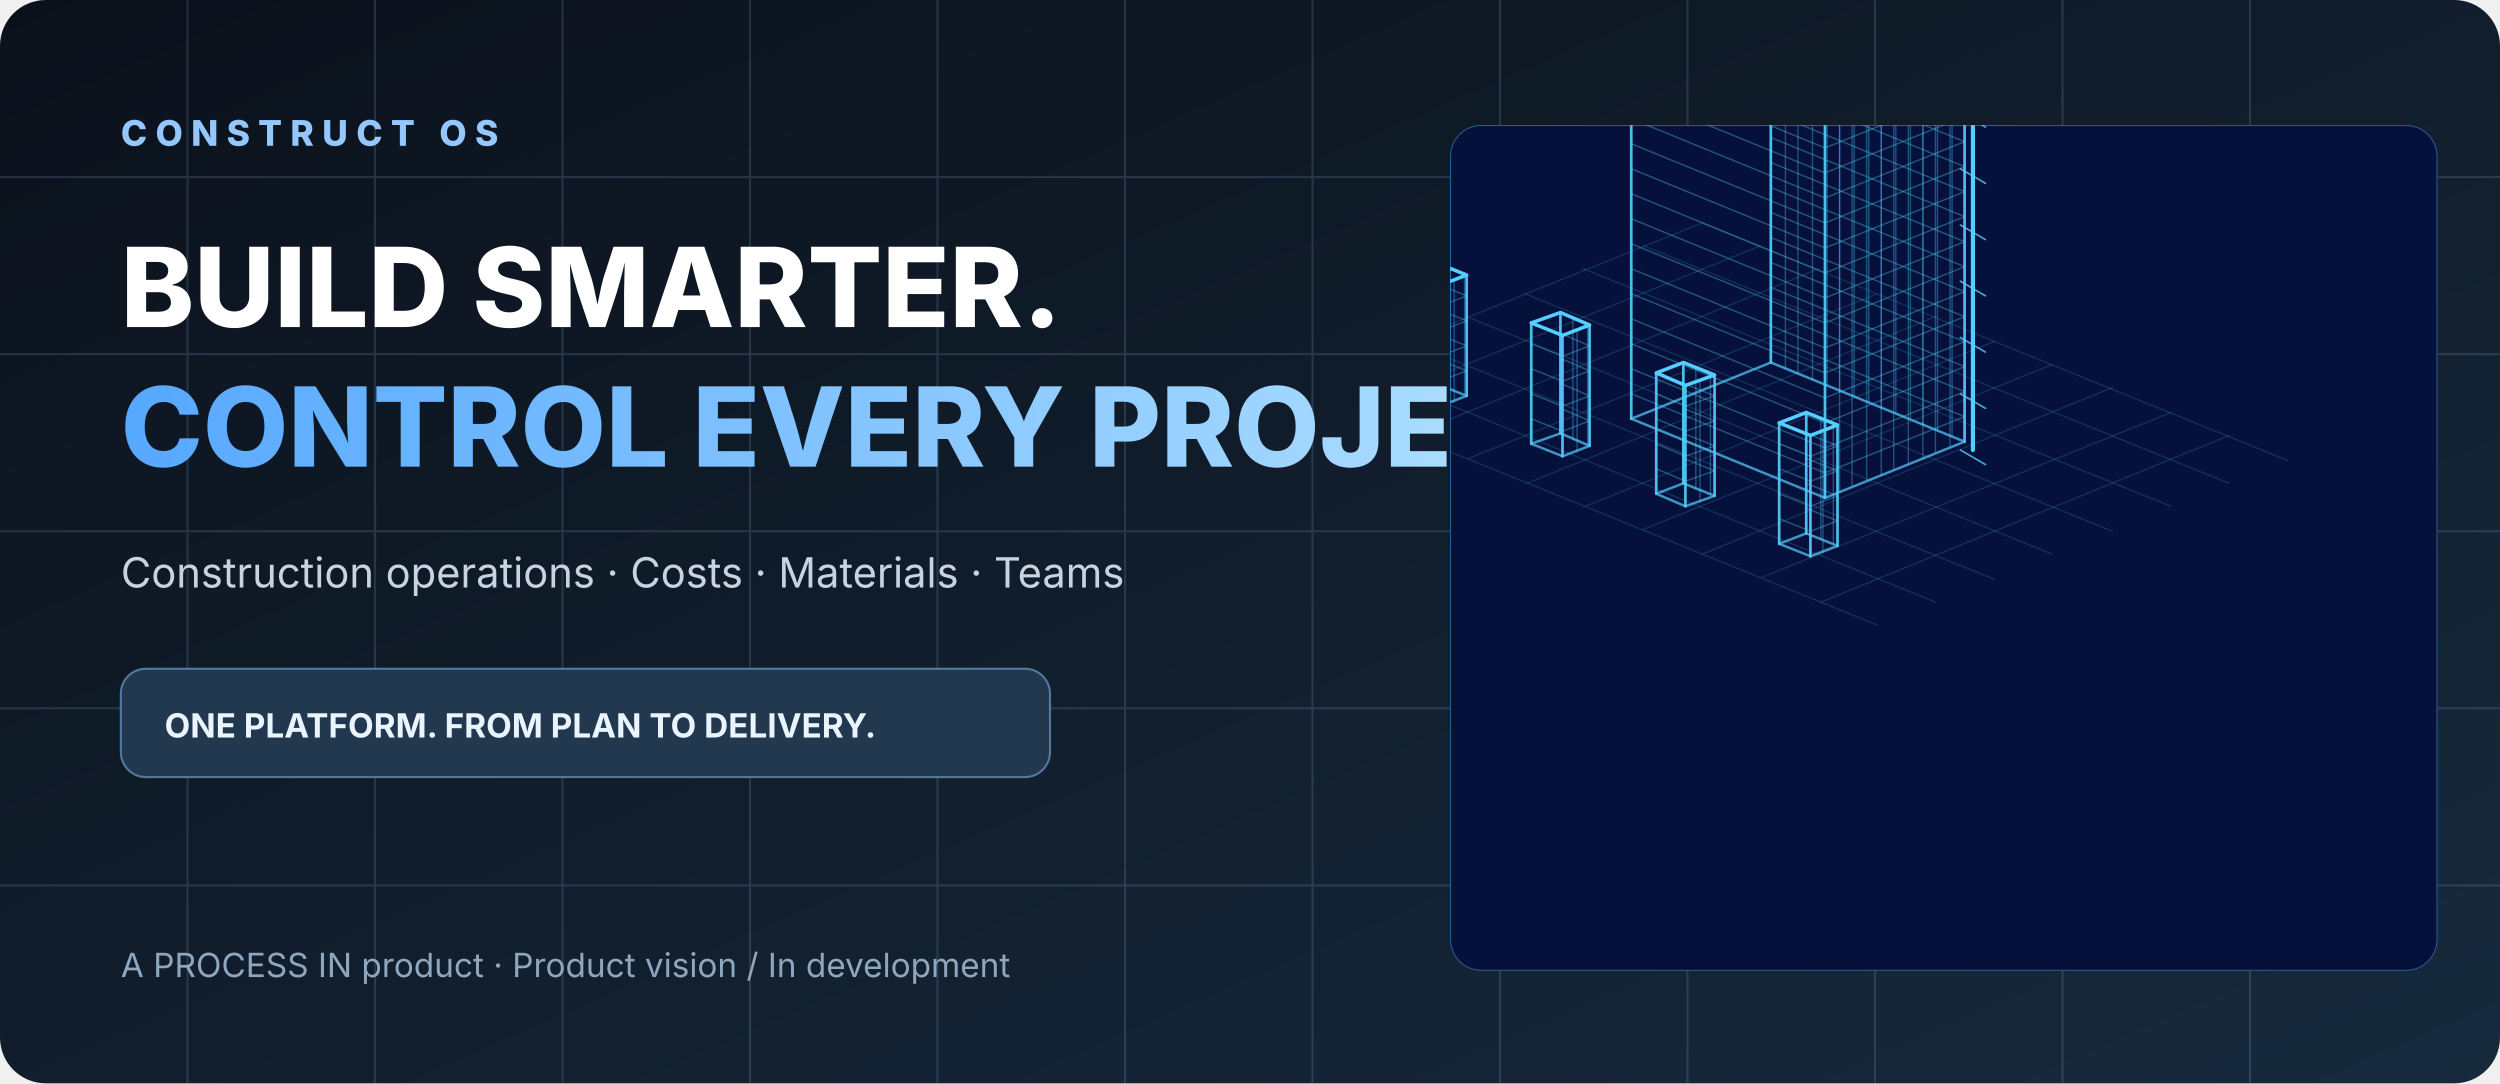
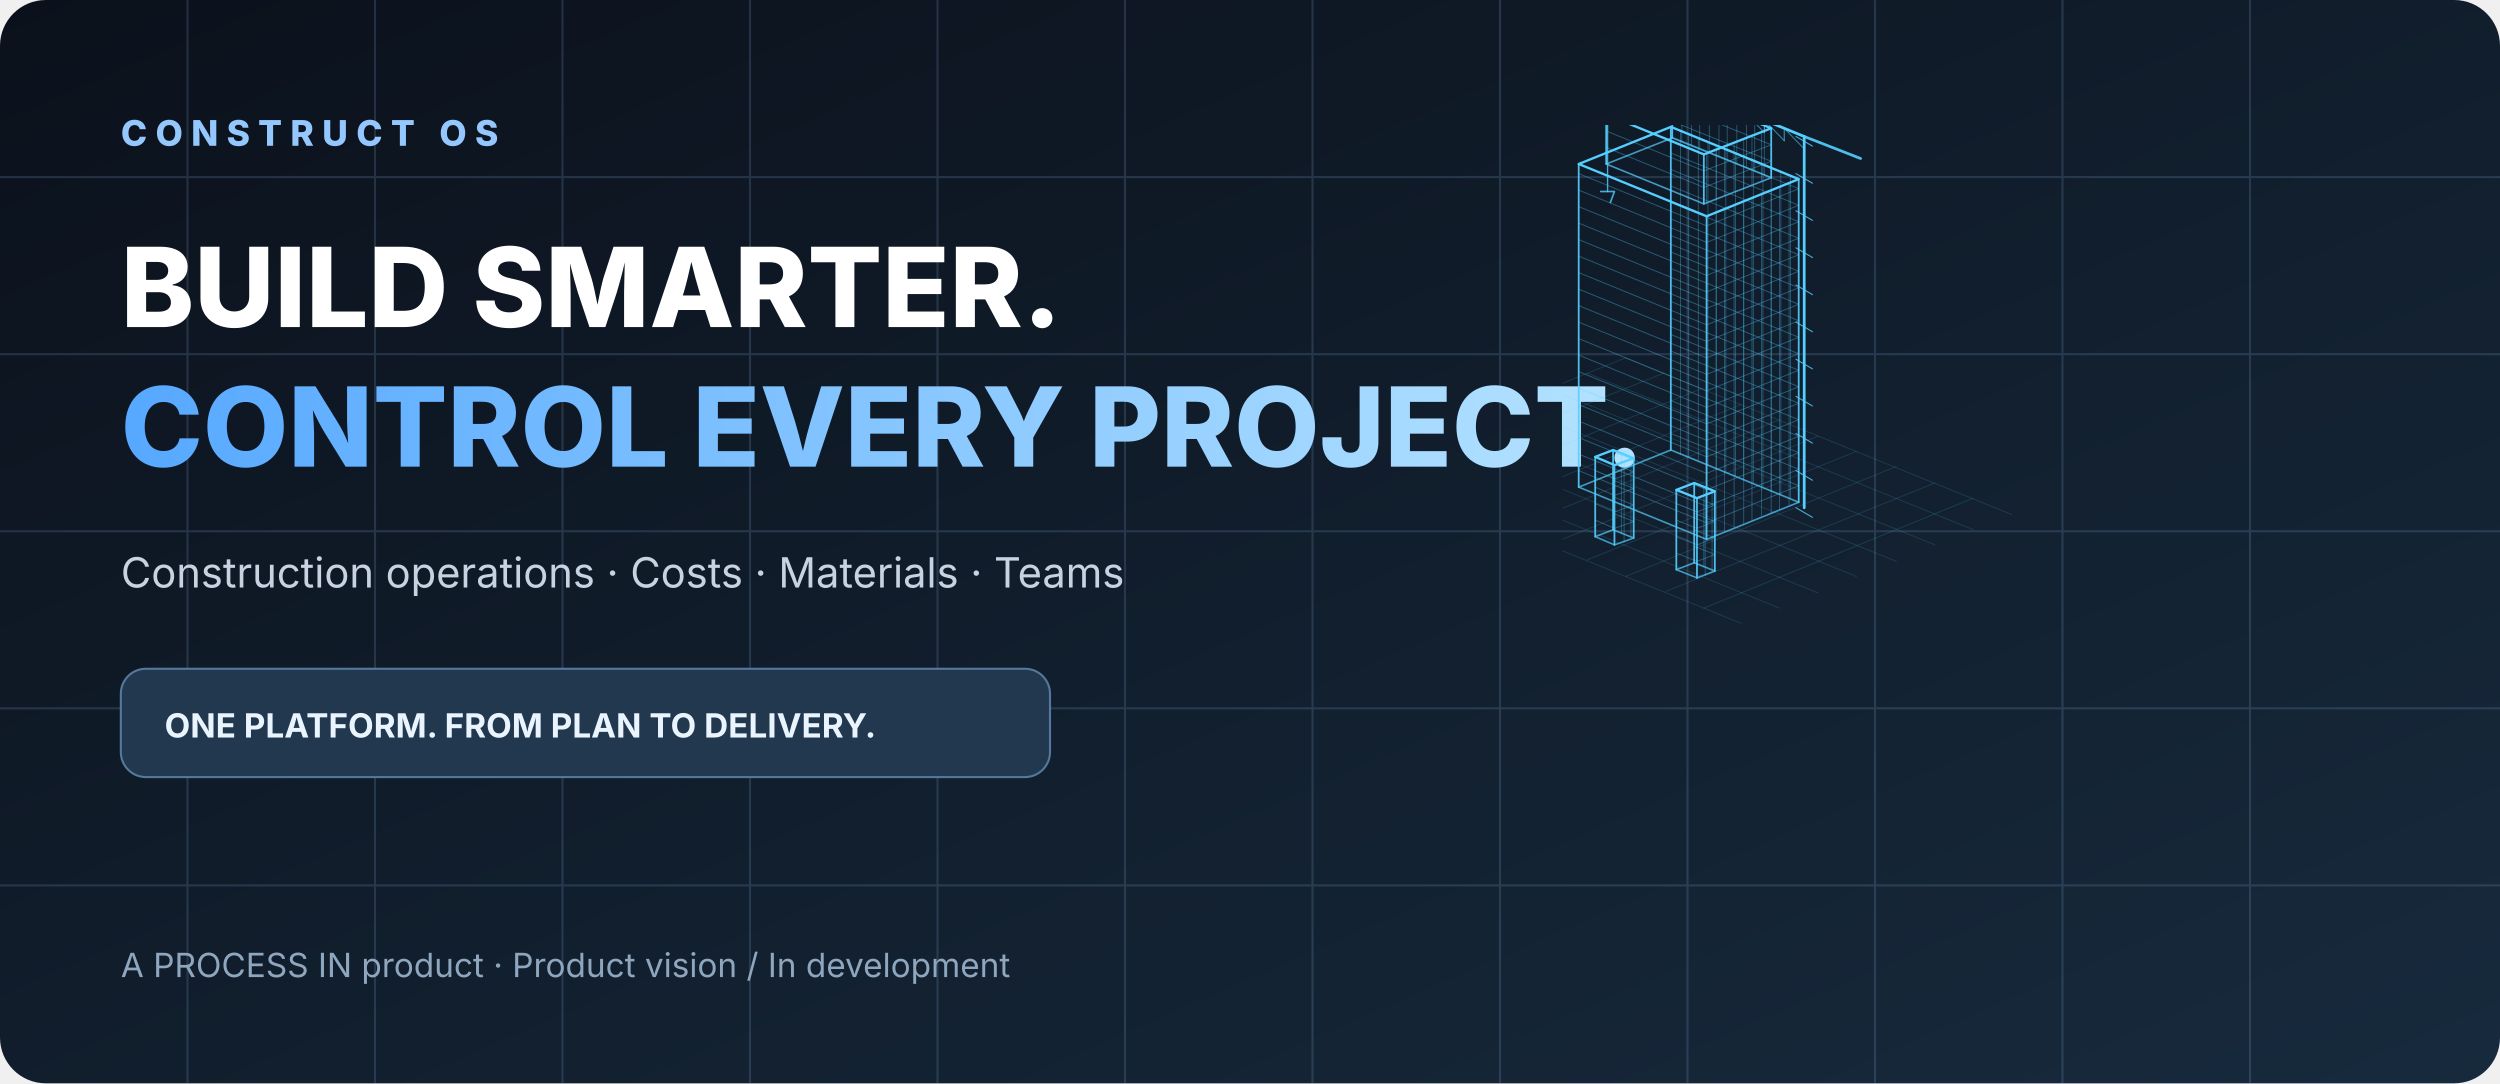
<svg xmlns="http://www.w3.org/2000/svg" viewBox="0 0 1200 520" width="1200" height="520">
  <defs>
    <linearGradient id="bg" x1="0" y1="0" x2="1" y2="1">
      <stop stop-color="#0B111B" />
      <stop offset="1" stop-color="#172A3D" />
    </linearGradient>
    <linearGradient id="blue" x1="0" y1="0" x2="1" y2="0">
      <stop stop-color="#56A8FF" />
      <stop offset="1" stop-color="#B5E3FF" />
    </linearGradient>
  </defs>
  <rect width="1200" height="520" rx="22" fill="url(#bg)" />
  <g opacity=".16" stroke="#9DCBFF">
    <path d="M0 85H1200M0 170H1200M0 255H1200M0 340H1200M0 425H1200M90 0V520M180 0V520M270 0V520M360 0V520M450 0V520M540 0V520M630 0V520M720 0V520M810 0V520M900 0V520M990 0V520M1080 0V520" />
  </g>
  <g font-family="Inter,Arial,sans-serif">
    <text x="58" y="70" fill="#95C7FF" font-size="17" font-weight="800" letter-spacing="4">CONSTRUCT OS</text>
    <text x="58" y="157" fill="#FFFFFF" font-size="53" font-weight="800">BUILD SMARTER.</text>
    <text x="58" y="224" fill="url(#blue)" font-size="53" font-weight="800">CONTROL EVERY PROJECT.</text>
    <text x="58" y="282" fill="#C7D3E0" font-size="20">Construction operations · Costs · Materials · Teams</text>
    <rect x="58" y="321" width="446" height="52" rx="12" fill="#21384F" stroke="#54799C" />
    <text x="79" y="354" fill="#E9F4FF" font-size="16" font-weight="700">ONE PLATFORM. FROM PLAN TO DELIVERY.</text>
    <text x="58" y="469" fill="#8EA6BE" font-size="16">A PROCESS IN product  ·  Product vision / In development</text>
  </g>
  <defs>
    <clipPath id="blueprintClip">
-       <rect x="696" y="60" width="474" height="406" rx="15" />
+       <rect x="750" y="60" width="420" height="406" rx="15" />
    </clipPath>
  </defs>
  <g clip-path="url(#blueprintClip)">
-     <rect x="696" y="60" width="474" height="406" fill="#06113B" />
-     <g stroke-linecap="round" stroke-linejoin="round">
+     <g transform="translate(802 216) scale(0.66) translate(-850 -174)" stroke-linecap="round" stroke-linejoin="round">
      <polyline points="850,174 943,212 876,239 783,201 850,174" stroke="#55CFFF" stroke-opacity="0.7" stroke-width="1.2" fill="none" />
      <polyline points="850,-61 943,-23 876,4 783,-34 850,-61" stroke="#55CFFF" stroke-opacity="1" stroke-width="1.7" fill="none" />
      <path d="M850 174L850 -61" stroke="#55CFFF" stroke-opacity="0.9" stroke-width="1.3" fill="none" />
      <path d="M943 212L943 -23" stroke="#55CFFF" stroke-opacity="0.9" stroke-width="1.3" fill="none" />
      <path d="M876 239L876 4" stroke="#55CFFF" stroke-opacity="0.9" stroke-width="1.3" fill="none" />
      <path d="M783 201L783 -34" stroke="#55CFFF" stroke-opacity="0.9" stroke-width="1.3" fill="none" />
      <polyline points="850,162 943,200 876,227 783,189" stroke="#55CFFF" stroke-opacity="0.35" stroke-width="0.7" fill="none" />
      <polyline points="850,150 943,188 876,215 783,177" stroke="#55CFFF" stroke-opacity="0.35" stroke-width="0.7" fill="none" />
      <polyline points="850,138 943,176 876,203 783,165" stroke="#55CFFF" stroke-opacity="0.35" stroke-width="0.7" fill="none" />
      <polyline points="850,126 943,164 876,191 783,153" stroke="#55CFFF" stroke-opacity="0.35" stroke-width="0.7" fill="none" />
      <polyline points="850,114 943,152 876,179 783,141" stroke="#55CFFF" stroke-opacity="0.35" stroke-width="0.7" fill="none" />
      <polyline points="850,102 943,140 876,167 783,129" stroke="#55CFFF" stroke-opacity="0.35" stroke-width="0.7" fill="none" />
      <polyline points="850,90 943,128 876,155 783,117" stroke="#55CFFF" stroke-opacity="0.35" stroke-width="0.7" fill="none" />
      <polyline points="850,78 943,116 876,143 783,105" stroke="#55CFFF" stroke-opacity="0.35" stroke-width="0.7" fill="none" />
      <polyline points="850,66 943,104 876,131 783,93" stroke="#55CFFF" stroke-opacity="0.35" stroke-width="0.7" fill="none" />
      <polyline points="850,54 943,92 876,119 783,81" stroke="#55CFFF" stroke-opacity="0.35" stroke-width="0.7" fill="none" />
      <polyline points="850,42 943,80 876,107 783,69" stroke="#55CFFF" stroke-opacity="0.35" stroke-width="0.7" fill="none" />
      <polyline points="850,30 943,68 876,95 783,57" stroke="#55CFFF" stroke-opacity="0.35" stroke-width="0.7" fill="none" />
      <polyline points="850,18 943,56 876,83 783,45" stroke="#55CFFF" stroke-opacity="0.35" stroke-width="0.7" fill="none" />
      <polyline points="850,6 943,44 876,71 783,33" stroke="#55CFFF" stroke-opacity="0.35" stroke-width="0.7" fill="none" />
      <polyline points="850,-6 943,32 876,59 783,21" stroke="#55CFFF" stroke-opacity="0.35" stroke-width="0.7" fill="none" />
      <polyline points="850,-18 943,20 876,47 783,9" stroke="#55CFFF" stroke-opacity="0.35" stroke-width="0.7" fill="none" />
      <polyline points="850,-30 943,8 876,35 783,-3" stroke="#55CFFF" stroke-opacity="0.35" stroke-width="0.7" fill="none" />
      <polyline points="850,-42 943,-4 876,23 783,-15" stroke="#55CFFF" stroke-opacity="0.35" stroke-width="0.7" fill="none" />
      <polyline points="850,-54 943,-16 876,11 783,-27" stroke="#55CFFF" stroke-opacity="0.35" stroke-width="0.7" fill="none" />
      <path d="M857 177L857 -58" stroke="#55CFFF" stroke-opacity="0.35" stroke-width="0.65" fill="none" />
      <path d="M863 179L863 -56" stroke="#55CFFF" stroke-opacity="0.35" stroke-width="0.65" fill="none" />
      <path d="M870 182L870 -53" stroke="#55CFFF" stroke-opacity="0.35" stroke-width="0.65" fill="none" />
      <path d="M877 185L877 -50" stroke="#55CFFF" stroke-opacity="0.35" stroke-width="0.65" fill="none" />
      <path d="M883 188L883 -47" stroke="#55CFFF" stroke-opacity="0.35" stroke-width="0.65" fill="none" />
      <path d="M890 190L890 -45" stroke="#55CFFF" stroke-opacity="0.35" stroke-width="0.65" fill="none" />
      <path d="M897 193L897 -42" stroke="#55CFFF" stroke-opacity="0.35" stroke-width="0.65" fill="none" />
      <path d="M903 196L903 -39" stroke="#55CFFF" stroke-opacity="0.35" stroke-width="0.65" fill="none" />
      <path d="M910 198L910 -37" stroke="#55CFFF" stroke-opacity="0.35" stroke-width="0.65" fill="none" />
      <path d="M917 201L917 -34" stroke="#55CFFF" stroke-opacity="0.35" stroke-width="0.65" fill="none" />
      <path d="M923 204L923 -31" stroke="#55CFFF" stroke-opacity="0.35" stroke-width="0.65" fill="none" />
      <path d="M930 206L930 -29" stroke="#55CFFF" stroke-opacity="0.35" stroke-width="0.65" fill="none" />
      <path d="M937 209L937 -26" stroke="#55CFFF" stroke-opacity="0.35" stroke-width="0.65" fill="none" />
      <path d="M936 214L936 -21" stroke="#55CFFF" stroke-opacity="0.35" stroke-width="0.65" fill="none" />
      <path d="M929 217L929 -18" stroke="#55CFFF" stroke-opacity="0.35" stroke-width="0.65" fill="none" />
      <path d="M923 220L923 -15" stroke="#55CFFF" stroke-opacity="0.35" stroke-width="0.65" fill="none" />
      <path d="M916 222L916 -13" stroke="#55CFFF" stroke-opacity="0.35" stroke-width="0.65" fill="none" />
      <path d="M909 225L909 -10" stroke="#55CFFF" stroke-opacity="0.35" stroke-width="0.65" fill="none" />
      <path d="M903 228L903 -7" stroke="#55CFFF" stroke-opacity="0.35" stroke-width="0.65" fill="none" />
      <path d="M896 230L896 -5" stroke="#55CFFF" stroke-opacity="0.35" stroke-width="0.65" fill="none" />
      <path d="M889 233L889 -2" stroke="#55CFFF" stroke-opacity="0.35" stroke-width="0.65" fill="none" />
      <path d="M883 236L883 1" stroke="#55CFFF" stroke-opacity="0.35" stroke-width="0.65" fill="none" />
      <polyline points="851,-53 923,-24 874,-5 803,-34 851,-53" stroke="#55CFFF" stroke-opacity="0.7" stroke-width="1.2" fill="none" />
      <polyline points="851,-89 923,-60 874,-41 803,-70 851,-89" stroke="#55CFFF" stroke-opacity="1" stroke-width="1.7" fill="none" />
      <path d="M851 -53L851 -89" stroke="#55CFFF" stroke-opacity="0.9" stroke-width="1.3" fill="none" />
      <path d="M923 -24L923 -60" stroke="#55CFFF" stroke-opacity="0.9" stroke-width="1.3" fill="none" />
      <path d="M874 -5L874 -41" stroke="#55CFFF" stroke-opacity="0.9" stroke-width="1.3" fill="none" />
      <path d="M803 -34L803 -70" stroke="#55CFFF" stroke-opacity="0.9" stroke-width="1.3" fill="none" />
      <polyline points="851,-65 923,-36 874,-17 803,-46" stroke="#55CFFF" stroke-opacity="0.35" stroke-width="0.7" fill="none" />
      <polyline points="851,-77 923,-48 874,-29 803,-58" stroke="#55CFFF" stroke-opacity="0.35" stroke-width="0.7" fill="none" />
      <path d="M858 -50L858 -86" stroke="#55CFFF" stroke-opacity="0.35" stroke-width="0.65" fill="none" />
      <path d="M865 -48L865 -84" stroke="#55CFFF" stroke-opacity="0.35" stroke-width="0.65" fill="none" />
      <path d="M871 -45L871 -81" stroke="#55CFFF" stroke-opacity="0.35" stroke-width="0.65" fill="none" />
      <path d="M878 -42L878 -78" stroke="#55CFFF" stroke-opacity="0.35" stroke-width="0.65" fill="none" />
      <path d="M885 -40L885 -76" stroke="#55CFFF" stroke-opacity="0.35" stroke-width="0.65" fill="none" />
      <path d="M891 -37L891 -73" stroke="#55CFFF" stroke-opacity="0.35" stroke-width="0.65" fill="none" />
      <path d="M898 -34L898 -70" stroke="#55CFFF" stroke-opacity="0.35" stroke-width="0.65" fill="none" />
      <path d="M905 -32L905 -68" stroke="#55CFFF" stroke-opacity="0.35" stroke-width="0.65" fill="none" />
      <path d="M911 -29L911 -65" stroke="#55CFFF" stroke-opacity="0.35" stroke-width="0.65" fill="none" />
      <path d="M918 -26L918 -62" stroke="#55CFFF" stroke-opacity="0.35" stroke-width="0.65" fill="none" />
      <path d="M916 -22L916 -58" stroke="#55CFFF" stroke-opacity="0.35" stroke-width="0.65" fill="none" />
      <path d="M909 -19L909 -55" stroke="#55CFFF" stroke-opacity="0.35" stroke-width="0.65" fill="none" />
      <path d="M903 -16L903 -52" stroke="#55CFFF" stroke-opacity="0.35" stroke-width="0.65" fill="none" />
      <path d="M896 -14L896 -50" stroke="#55CFFF" stroke-opacity="0.35" stroke-width="0.65" fill="none" />
      <path d="M889 -11L889 -47" stroke="#55CFFF" stroke-opacity="0.35" stroke-width="0.65" fill="none" />
      <path d="M883 -8L883 -44" stroke="#55CFFF" stroke-opacity="0.35" stroke-width="0.65" fill="none" />
      <path d="M876 -5L876 -41" stroke="#55CFFF" stroke-opacity="0.35" stroke-width="0.65" fill="none" />
      <path d="M621 186L817 107" stroke="#55CFFF" stroke-opacity="0.16" stroke-width="0.65" fill="none" />
      <path d="M649 197L845 118" stroke="#55CFFF" stroke-opacity="0.16" stroke-width="0.65" fill="none" />
      <path d="M677 209L873 129" stroke="#55CFFF" stroke-opacity="0.16" stroke-width="0.65" fill="none" />
      <path d="M705 220L901 141" stroke="#55CFFF" stroke-opacity="0.16" stroke-width="0.65" fill="none" />
      <path d="M733 232L929 152" stroke="#55CFFF" stroke-opacity="0.16" stroke-width="0.65" fill="none" />
      <path d="M761 243L957 164" stroke="#55CFFF" stroke-opacity="0.16" stroke-width="0.65" fill="none" />
      <path d="M789 254L985 175" stroke="#55CFFF" stroke-opacity="0.16" stroke-width="0.65" fill="none" />
      <path d="M817 266L1014 186" stroke="#55CFFF" stroke-opacity="0.16" stroke-width="0.65" fill="none" />
      <path d="M846 277L1042 198" stroke="#55CFFF" stroke-opacity="0.16" stroke-width="0.65" fill="none" />
      <path d="M874 289L1070 209" stroke="#55CFFF" stroke-opacity="0.16" stroke-width="0.65" fill="none" />
      <path d="M817 107L1098 221" stroke="#55CFFF" stroke-opacity="0.16" stroke-width="0.65" fill="none" />
      <path d="M789 118L1070 232" stroke="#55CFFF" stroke-opacity="0.16" stroke-width="0.65" fill="none" />
      <path d="M760 129L1042 243" stroke="#55CFFF" stroke-opacity="0.16" stroke-width="0.65" fill="none" />
      <path d="M732 141L1014 255" stroke="#55CFFF" stroke-opacity="0.16" stroke-width="0.65" fill="none" />
      <path d="M704 152L985 266" stroke="#55CFFF" stroke-opacity="0.16" stroke-width="0.65" fill="none" />
      <path d="M676 164L957 278" stroke="#55CFFF" stroke-opacity="0.16" stroke-width="0.65" fill="none" />
      <path d="M648 175L929 289" stroke="#55CFFF" stroke-opacity="0.16" stroke-width="0.65" fill="none" />
      <path d="M620 186L901 300" stroke="#55CFFF" stroke-opacity="0.16" stroke-width="0.65" fill="none" />
      <polyline points="689,184 704,190 691,195 676,189 689,184" stroke="#55CFFF" stroke-opacity="0.7" stroke-width="1.2" fill="none" />
      <polyline points="689,126 704,132 691,137 676,131 689,126" stroke="#55CFFF" stroke-opacity="1" stroke-width="1.7" fill="none" />
      <path d="M689 184L689 126" stroke="#55CFFF" stroke-opacity="0.9" stroke-width="1.3" fill="none" />
      <path d="M704 190L704 132" stroke="#55CFFF" stroke-opacity="0.9" stroke-width="1.3" fill="none" />
      <path d="M691 195L691 137" stroke="#55CFFF" stroke-opacity="0.9" stroke-width="1.3" fill="none" />
      <path d="M676 189L676 131" stroke="#55CFFF" stroke-opacity="0.9" stroke-width="1.3" fill="none" />
      <polyline points="689,172 704,178 691,183 676,177" stroke="#55CFFF" stroke-opacity="0.35" stroke-width="0.7" fill="none" />
      <polyline points="689,160 704,166 691,171 676,165" stroke="#55CFFF" stroke-opacity="0.35" stroke-width="0.7" fill="none" />
      <polyline points="689,148 704,154 691,159 676,153" stroke="#55CFFF" stroke-opacity="0.35" stroke-width="0.7" fill="none" />
      <polyline points="689,136 704,142 691,147 676,141" stroke="#55CFFF" stroke-opacity="0.35" stroke-width="0.7" fill="none" />
      <path d="M696 187L696 129" stroke="#55CFFF" stroke-opacity="0.35" stroke-width="0.65" fill="none" />
      <path d="M703 189L703 131" stroke="#55CFFF" stroke-opacity="0.35" stroke-width="0.65" fill="none" />
      <path d="M698 193L698 135" stroke="#55CFFF" stroke-opacity="0.35" stroke-width="0.65" fill="none" />
      <polyline points="749,208 763,214 750,219 735,213 749,208" stroke="#55CFFF" stroke-opacity="0.7" stroke-width="1.2" fill="none" />
      <polyline points="749,150 763,156 750,161 735,155 749,150" stroke="#55CFFF" stroke-opacity="1" stroke-width="1.7" fill="none" />
      <path d="M749 208L749 150" stroke="#55CFFF" stroke-opacity="0.9" stroke-width="1.3" fill="none" />
      <path d="M763 214L763 156" stroke="#55CFFF" stroke-opacity="0.9" stroke-width="1.3" fill="none" />
      <path d="M750 219L750 161" stroke="#55CFFF" stroke-opacity="0.9" stroke-width="1.3" fill="none" />
      <path d="M735 213L735 155" stroke="#55CFFF" stroke-opacity="0.9" stroke-width="1.3" fill="none" />
      <polyline points="749,196 763,202 750,207 735,201" stroke="#55CFFF" stroke-opacity="0.35" stroke-width="0.7" fill="none" />
      <polyline points="749,184 763,190 750,195 735,189" stroke="#55CFFF" stroke-opacity="0.35" stroke-width="0.7" fill="none" />
      <polyline points="749,172 763,178 750,183 735,177" stroke="#55CFFF" stroke-opacity="0.35" stroke-width="0.7" fill="none" />
      <polyline points="749,160 763,166 750,171 735,165" stroke="#55CFFF" stroke-opacity="0.35" stroke-width="0.7" fill="none" />
      <path d="M755 211L755 153" stroke="#55CFFF" stroke-opacity="0.35" stroke-width="0.65" fill="none" />
      <path d="M762 213L762 155" stroke="#55CFFF" stroke-opacity="0.35" stroke-width="0.65" fill="none" />
      <path d="M757 217L757 159" stroke="#55CFFF" stroke-opacity="0.35" stroke-width="0.65" fill="none" />
      <polyline points="808,232 823,238 809,243 795,237 808,232" stroke="#55CFFF" stroke-opacity="0.7" stroke-width="1.2" fill="none" />
      <polyline points="808,174 823,180 809,185 795,179 808,174" stroke="#55CFFF" stroke-opacity="1" stroke-width="1.7" fill="none" />
      <path d="M808 232L808 174" stroke="#55CFFF" stroke-opacity="0.9" stroke-width="1.3" fill="none" />
      <path d="M823 238L823 180" stroke="#55CFFF" stroke-opacity="0.9" stroke-width="1.3" fill="none" />
      <path d="M809 243L809 185" stroke="#55CFFF" stroke-opacity="0.9" stroke-width="1.3" fill="none" />
      <path d="M795 237L795 179" stroke="#55CFFF" stroke-opacity="0.9" stroke-width="1.3" fill="none" />
      <polyline points="808,220 823,226 809,231 795,225" stroke="#55CFFF" stroke-opacity="0.35" stroke-width="0.7" fill="none" />
      <polyline points="808,208 823,214 809,219 795,213" stroke="#55CFFF" stroke-opacity="0.35" stroke-width="0.7" fill="none" />
      <polyline points="808,196 823,202 809,207 795,201" stroke="#55CFFF" stroke-opacity="0.35" stroke-width="0.7" fill="none" />
      <polyline points="808,184 823,190 809,195 795,189" stroke="#55CFFF" stroke-opacity="0.35" stroke-width="0.7" fill="none" />
      <path d="M814 235L814 177" stroke="#55CFFF" stroke-opacity="0.35" stroke-width="0.65" fill="none" />
      <path d="M821 237L821 179" stroke="#55CFFF" stroke-opacity="0.35" stroke-width="0.65" fill="none" />
      <path d="M816 241L816 183" stroke="#55CFFF" stroke-opacity="0.35" stroke-width="0.65" fill="none" />
      <polyline points="867,256 882,262 869,267 854,261 867,256" stroke="#55CFFF" stroke-opacity="0.7" stroke-width="1.2" fill="none" />
      <polyline points="867,198 882,204 869,209 854,203 867,198" stroke="#55CFFF" stroke-opacity="1" stroke-width="1.7" fill="none" />
      <path d="M867 256L867 198" stroke="#55CFFF" stroke-opacity="0.9" stroke-width="1.3" fill="none" />
      <path d="M882 262L882 204" stroke="#55CFFF" stroke-opacity="0.9" stroke-width="1.3" fill="none" />
      <path d="M869 267L869 209" stroke="#55CFFF" stroke-opacity="0.9" stroke-width="1.3" fill="none" />
      <path d="M854 261L854 203" stroke="#55CFFF" stroke-opacity="0.9" stroke-width="1.3" fill="none" />
      <polyline points="867,244 882,250 869,255 854,249" stroke="#55CFFF" stroke-opacity="0.35" stroke-width="0.7" fill="none" />
      <polyline points="867,232 882,238 869,243 854,237" stroke="#55CFFF" stroke-opacity="0.35" stroke-width="0.7" fill="none" />
      <polyline points="867,220 882,226 869,231 854,225" stroke="#55CFFF" stroke-opacity="0.35" stroke-width="0.7" fill="none" />
      <polyline points="867,208 882,214 869,219 854,213" stroke="#55CFFF" stroke-opacity="0.35" stroke-width="0.7" fill="none" />
      <path d="M874 259L874 201" stroke="#55CFFF" stroke-opacity="0.35" stroke-width="0.65" fill="none" />
      <path d="M880 261L880 203" stroke="#55CFFF" stroke-opacity="0.35" stroke-width="0.65" fill="none" />
      <path d="M875 265L875 207" stroke="#55CFFF" stroke-opacity="0.35" stroke-width="0.65" fill="none" />
      <path d="M947 216L947 -54" stroke="#55CFFF" stroke-opacity="1" stroke-width="2" fill="none" />
      <path d="M947 -54L766 -128" stroke="#55CFFF" stroke-opacity="1" stroke-width="2" fill="none" />
      <path d="M947 -54L988 -38" stroke="#55CFFF" stroke-opacity="0.9" stroke-width="2" fill="none" />
      <path d="M947 -54L947 -45" stroke="#55CFFF" stroke-opacity="0.55" stroke-width="0.9" fill="none" />
      <path d="M947 -45L932.52 -59.92" stroke="#55CFFF" stroke-opacity="0.55" stroke-width="0.8" fill="none" />
      <path d="M932.52 -59.92L932.52 -50.92" stroke="#55CFFF" stroke-opacity="0.55" stroke-width="0.9" fill="none" />
      <path d="M932.52 -50.92L918.04 -65.84" stroke="#55CFFF" stroke-opacity="0.55" stroke-width="0.8" fill="none" />
      <path d="M918.04 -65.84L918.04 -56.84" stroke="#55CFFF" stroke-opacity="0.55" stroke-width="0.9" fill="none" />
      <path d="M918.04 -56.84L903.56 -71.76" stroke="#55CFFF" stroke-opacity="0.55" stroke-width="0.8" fill="none" />
      <path d="M903.56 -71.76L903.56 -62.76" stroke="#55CFFF" stroke-opacity="0.55" stroke-width="0.9" fill="none" />
      <path d="M903.56 -62.76L889.08 -77.68" stroke="#55CFFF" stroke-opacity="0.55" stroke-width="0.8" fill="none" />
      <path d="M889.08 -77.68L889.08 -68.68" stroke="#55CFFF" stroke-opacity="0.55" stroke-width="0.9" fill="none" />
      <path d="M889.08 -68.68L874.6 -83.6" stroke="#55CFFF" stroke-opacity="0.55" stroke-width="0.8" fill="none" />
      <path d="M874.6 -83.6L874.6 -74.6" stroke="#55CFFF" stroke-opacity="0.55" stroke-width="0.9" fill="none" />
      <path d="M874.6 -74.6L860.12 -89.52" stroke="#55CFFF" stroke-opacity="0.55" stroke-width="0.8" fill="none" />
      <path d="M860.12 -89.52L860.12 -80.52" stroke="#55CFFF" stroke-opacity="0.55" stroke-width="0.9" fill="none" />
      <path d="M860.12 -80.52L845.64 -95.44" stroke="#55CFFF" stroke-opacity="0.55" stroke-width="0.8" fill="none" />
      <path d="M845.64 -95.44L845.64 -86.44" stroke="#55CFFF" stroke-opacity="0.55" stroke-width="0.9" fill="none" />
      <path d="M845.64 -86.44L831.16 -101.36" stroke="#55CFFF" stroke-opacity="0.55" stroke-width="0.8" fill="none" />
      <path d="M831.16 -101.36L831.16 -92.36" stroke="#55CFFF" stroke-opacity="0.55" stroke-width="0.9" fill="none" />
      <path d="M831.16 -92.36L816.68 -107.28" stroke="#55CFFF" stroke-opacity="0.55" stroke-width="0.8" fill="none" />
      <path d="M816.68 -107.28L816.68 -98.28" stroke="#55CFFF" stroke-opacity="0.55" stroke-width="0.9" fill="none" />
      <path d="M816.68 -98.28L802.2 -113.2" stroke="#55CFFF" stroke-opacity="0.55" stroke-width="0.8" fill="none" />
      <path d="M802.2 -113.2L802.2 -104.2" stroke="#55CFFF" stroke-opacity="0.55" stroke-width="0.9" fill="none" />
      <path d="M802.2 -104.2L787.72 -119.12" stroke="#55CFFF" stroke-opacity="0.55" stroke-width="0.8" fill="none" />
      <path d="M787.72 -119.12L787.72 -110.12" stroke="#55CFFF" stroke-opacity="0.55" stroke-width="0.9" fill="none" />
      <path d="M787.72 -110.12L773.24 -125.04" stroke="#55CFFF" stroke-opacity="0.55" stroke-width="0.8" fill="none" />
      <path d="M773.24 -125.04L773.24 -116.04" stroke="#55CFFF" stroke-opacity="0.55" stroke-width="0.9" fill="none" />
      <path d="M941 216L953 223" stroke="#55CFFF" stroke-opacity="0.8" stroke-width="0.8" fill="none" />
      <path d="M941 189L953 196" stroke="#55CFFF" stroke-opacity="0.8" stroke-width="0.8" fill="none" />
      <path d="M941 162L953 169" stroke="#55CFFF" stroke-opacity="0.8" stroke-width="0.8" fill="none" />
      <path d="M941 135L953 142" stroke="#55CFFF" stroke-opacity="0.8" stroke-width="0.8" fill="none" />
      <path d="M941 108L953 115" stroke="#55CFFF" stroke-opacity="0.8" stroke-width="0.8" fill="none" />
      <path d="M941 81L953 88" stroke="#55CFFF" stroke-opacity="0.8" stroke-width="0.8" fill="none" />
      <path d="M941 54L953 61" stroke="#55CFFF" stroke-opacity="0.8" stroke-width="0.8" fill="none" />
      <path d="M941 27L953 34" stroke="#55CFFF" stroke-opacity="0.8" stroke-width="0.8" fill="none" />
      <path d="M941 2.842170943040401e-14L953 7" stroke="#55CFFF" stroke-opacity="0.8" stroke-width="0.8" fill="none" />
      <path d="M941 -27L953 -20" stroke="#55CFFF" stroke-opacity="0.8" stroke-width="0.8" fill="none" />
      <path d="M941 -54L953 -47" stroke="#55CFFF" stroke-opacity="0.8" stroke-width="0.8" fill="none" />
      <path d="M804 -124L804 -14" stroke="#55CFFF" stroke-opacity="0.8" stroke-width="1" fill="none" />
      <polyline points="799,-14 809,-14 806,-6" stroke="#55CFFF" stroke-opacity="0.8" stroke-width="1.2" fill="none" />
    </g>
-     <rect x="696" y="60" width="474" height="406" rx="15" stroke="#4BA8E7" stroke-opacity=".5" fill="none" />
  </g>
</svg>
